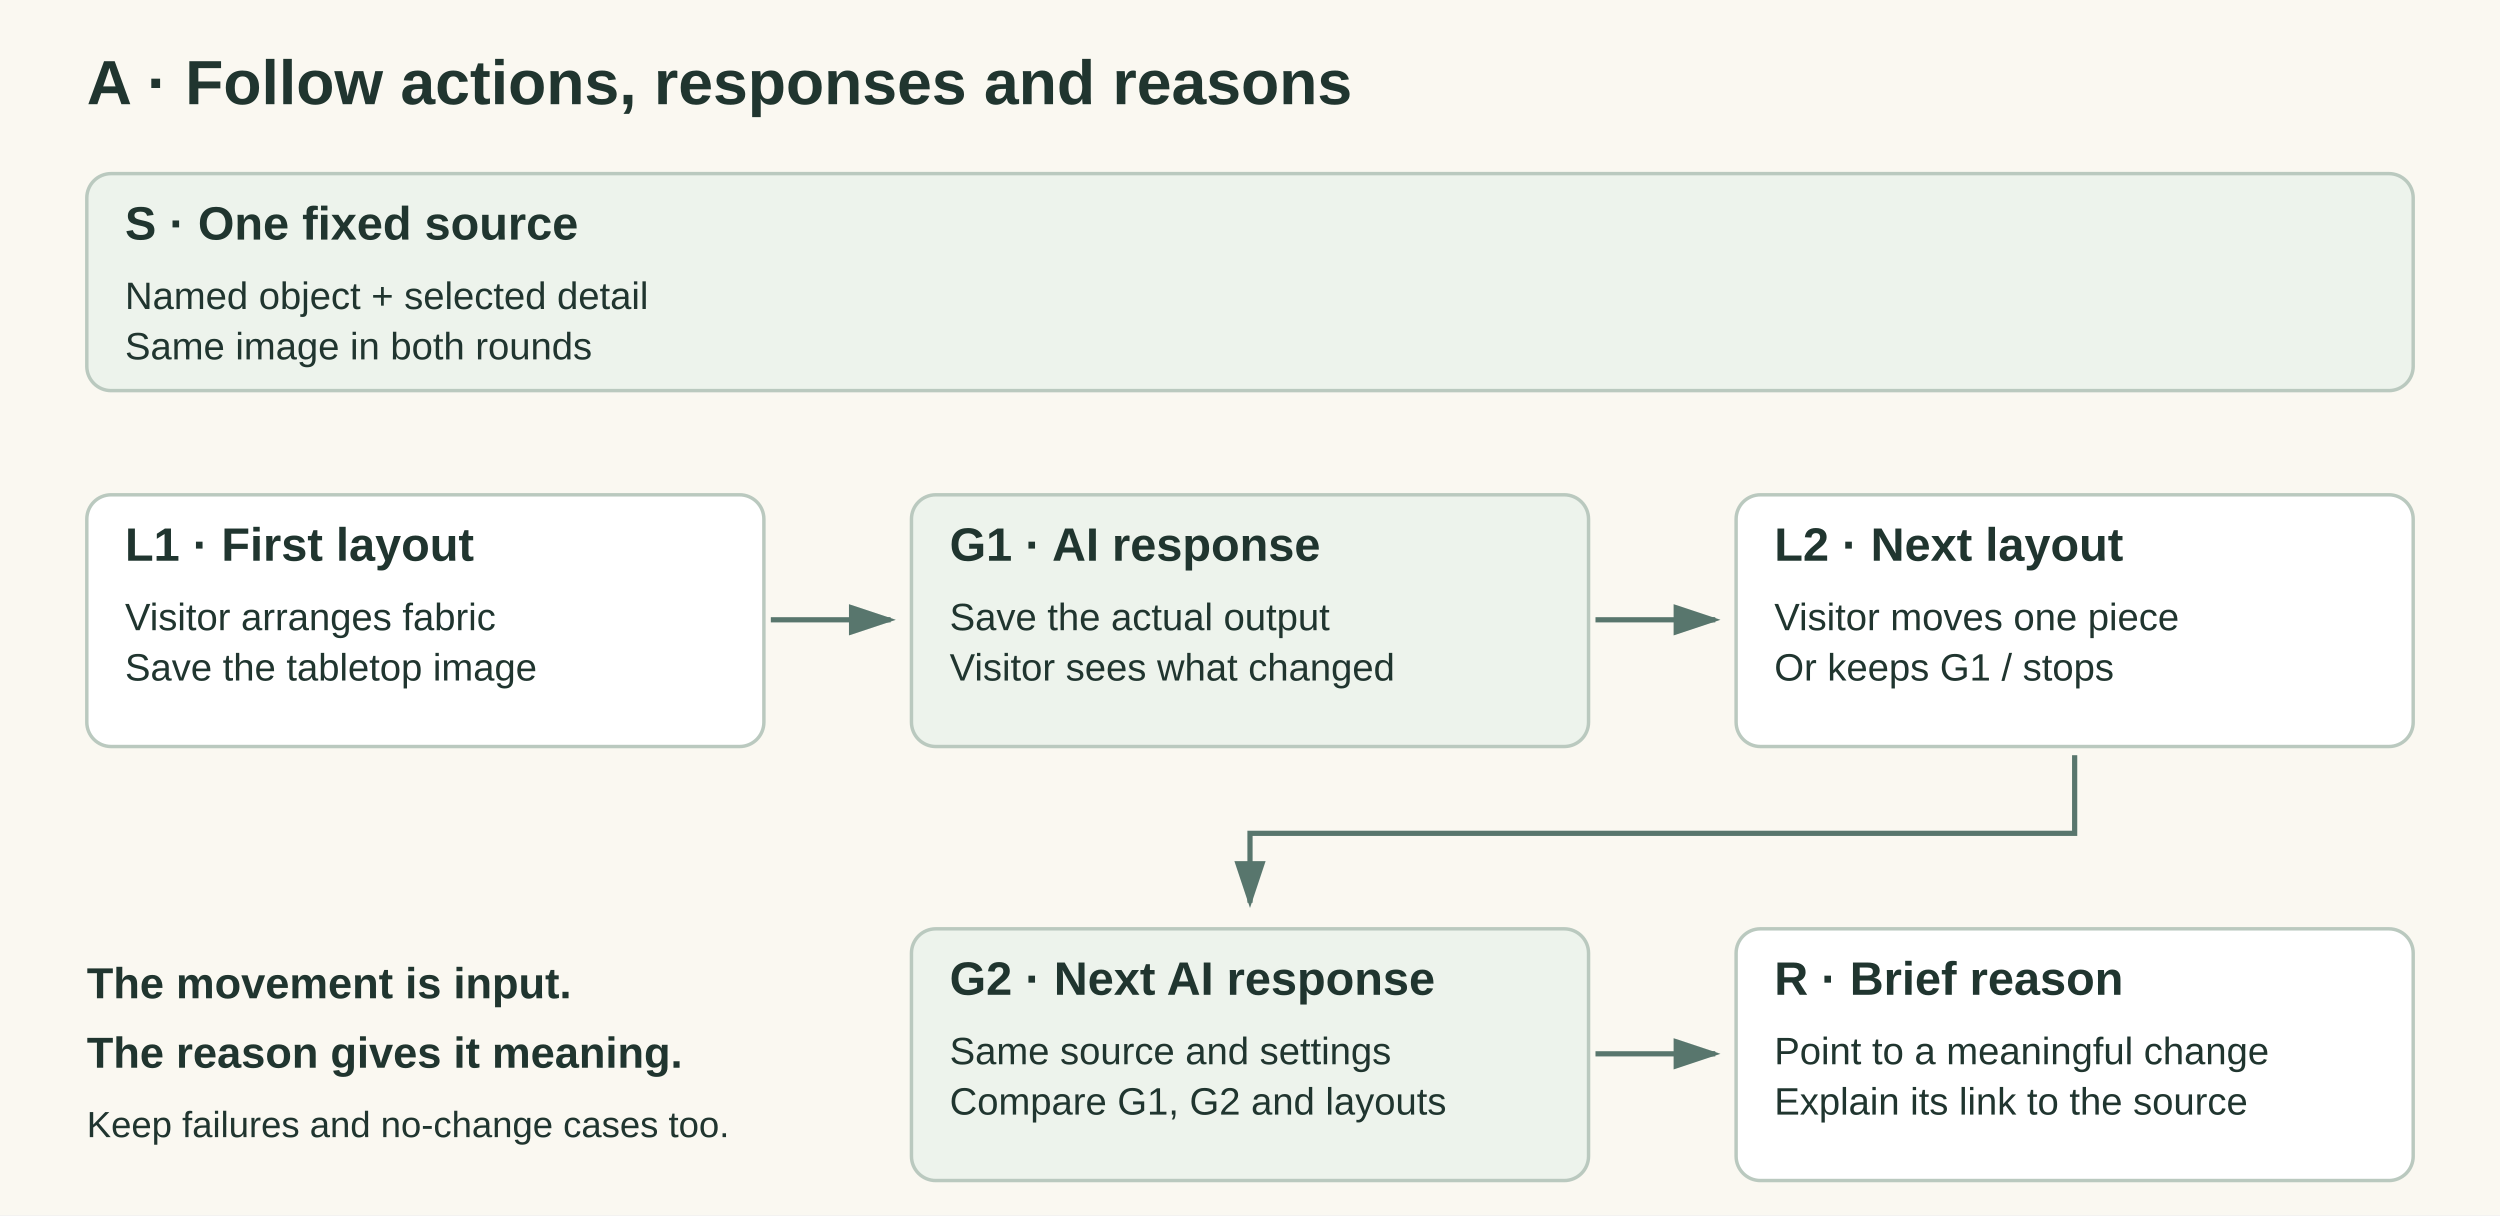
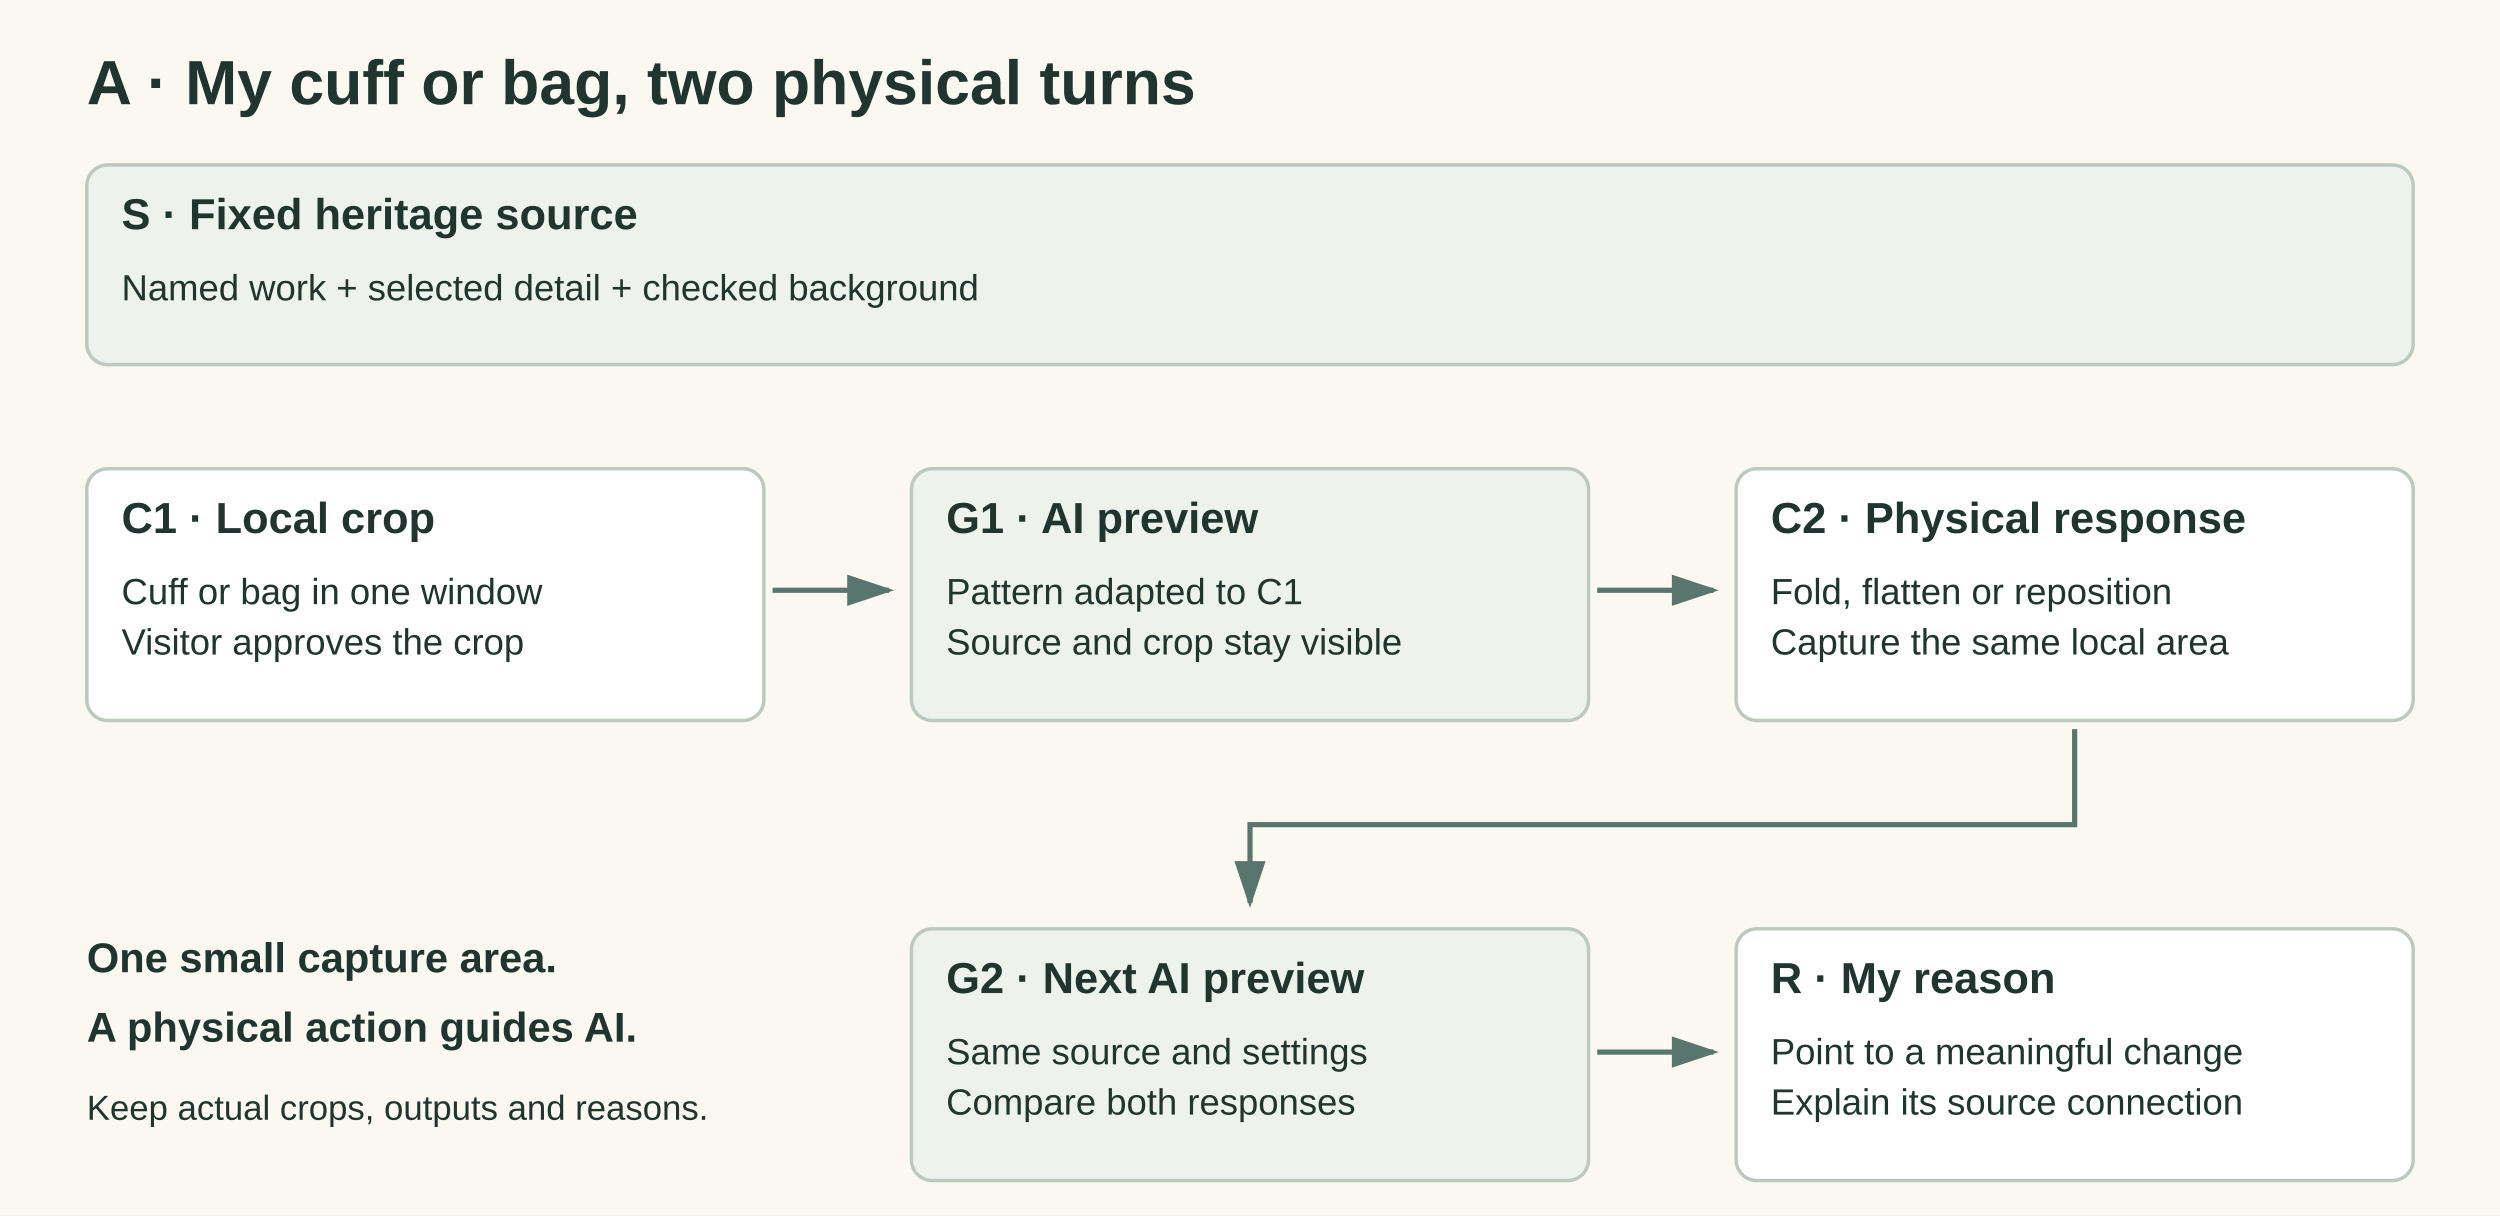
<svg xmlns="http://www.w3.org/2000/svg" width="1440" height="700" viewBox="0 0 1440 700" role="img" aria-labelledby="title">
  <defs>
    <marker id="arrow" markerWidth="10" markerHeight="10" refX="8" refY="3" orient="auto">
-       <path d="M0,0 L0,6 L9,3 z" fill="#58766d" />
+       <path d="M0 0 L0 6 L9 3 Z" fill="#58766d" />
    </marker>
  </defs>
  <rect width="100%" height="100%" fill="#faf8f1" />
-   <g font-family="Arial, sans-serif" fill="#20352f">
-     <text x="50" y="60" font-size="36" font-weight="bold" fill="#20352f">A · Follow actions, responses and reasons</text>
-     <rect x="50" y="100" width="1340" height="125" rx="14" fill="#edf3ec" stroke="#bac9bf" stroke-width="2" />
-     <text x="72" y="138" font-size="27" font-weight="bold" fill="#20352f">S · One fixed source</text>
-     <text x="72" y="178" font-size="22" font-weight="normal" fill="#20352f">Named object + selected detail</text>
-     <text x="72" y="207" font-size="22" font-weight="normal" fill="#20352f">Same image in both rounds</text>
-     <rect x="50" y="285" width="390" height="145" rx="14" fill="#fff" stroke="#bac9bf" stroke-width="2" />
-     <text x="72" y="323" font-size="27" font-weight="bold" fill="#20352f">L1 · First layout</text>
-     <text x="72" y="363" font-size="22" font-weight="normal" fill="#20352f">Visitor arranges fabric</text>
-     <text x="72" y="392" font-size="22" font-weight="normal" fill="#20352f">Save the tabletop image</text>
-     <rect x="525" y="285" width="390" height="145" rx="14" fill="#edf3ec" stroke="#bac9bf" stroke-width="2" />
-     <text x="547" y="323" font-size="27" font-weight="bold" fill="#20352f">G1 · AI response</text>
-     <text x="547" y="363" font-size="22" font-weight="normal" fill="#20352f">Save the actual output</text>
-     <text x="547" y="392" font-size="22" font-weight="normal" fill="#20352f">Visitor sees what changed</text>
-     <rect x="1000" y="285" width="390" height="145" rx="14" fill="#fff" stroke="#bac9bf" stroke-width="2" />
-     <text x="1022" y="323" font-size="27" font-weight="bold" fill="#20352f">L2 · Next layout</text>
-     <text x="1022" y="363" font-size="22" font-weight="normal" fill="#20352f">Visitor moves one piece</text>
-     <text x="1022" y="392" font-size="22" font-weight="normal" fill="#20352f">Or keeps G1 / stops</text>
-     <path d="M444,357 L513,357" fill="none" stroke="#58766d" stroke-width="3" marker-end="url(#arrow)" />
-     <path d="M919,357 L988,357" fill="none" stroke="#58766d" stroke-width="3" marker-end="url(#arrow)" />
-     <path d="M1195,435 L1195,480 L720,480 L720,520" fill="none" stroke="#58766d" stroke-width="3" marker-end="url(#arrow)" />
-     <rect x="525" y="535" width="390" height="145" rx="14" fill="#edf3ec" stroke="#bac9bf" stroke-width="2" />
-     <text x="547" y="573" font-size="27" font-weight="bold" fill="#20352f">G2 · Next AI response</text>
-     <text x="547" y="613" font-size="22" font-weight="normal" fill="#20352f">Same source and settings</text>
-     <text x="547" y="642" font-size="22" font-weight="normal" fill="#20352f">Compare G1, G2 and layouts</text>
-     <rect x="1000" y="535" width="390" height="145" rx="14" fill="#fff" stroke="#bac9bf" stroke-width="2" />
-     <text x="1022" y="573" font-size="27" font-weight="bold" fill="#20352f">R · Brief reason</text>
-     <text x="1022" y="613" font-size="22" font-weight="normal" fill="#20352f">Point to a meaningful change</text>
-     <text x="1022" y="642" font-size="22" font-weight="normal" fill="#20352f">Explain its link to the source</text>
-     <path d="M919,607 L988,607" fill="none" stroke="#58766d" stroke-width="3" marker-end="url(#arrow)" />
-     <text x="50" y="575" font-size="25" font-weight="bold" fill="#20352f">The movement is input.</text>
-     <text x="50" y="615" font-size="25" font-weight="bold" fill="#20352f">The reason gives it meaning.</text>
-     <text x="50" y="655" font-size="21" font-weight="normal" fill="#20352f">Keep failures and no-change cases too.</text>
+   <g font-family="Arial,sans-serif" fill="#20352f">
+     <text x="50" y="60" font-size="36" font-weight="700">A · My cuff or bag, two physical turns</text>
+     <rect x="50" y="95" width="1340" height="115" rx="12" fill="#edf3ec" stroke="#bbc9bf" stroke-width="2" />
+     <text x="70" y="132" font-size="25" font-weight="700">S · Fixed heritage source</text>
+     <text x="70" y="173" font-size="21" font-weight="400">Named work + selected detail + checked background</text>
+     <rect x="50" y="270" width="390" height="145" rx="12" fill="#fff" stroke="#bbc9bf" stroke-width="2" />
+     <text x="70" y="307" font-size="25" font-weight="700">C1 · Local crop</text>
+     <text x="70" y="348" font-size="21" font-weight="400">Cuff or bag in one window</text>
+     <text x="70" y="377" font-size="21" font-weight="400">Visitor approves the crop</text>
+     <rect x="525" y="270" width="390" height="145" rx="12" fill="#edf3ec" stroke="#bbc9bf" stroke-width="2" />
+     <text x="545" y="307" font-size="25" font-weight="700">G1 · AI preview</text>
+     <text x="545" y="348" font-size="21" font-weight="400">Pattern adapted to C1</text>
+     <text x="545" y="377" font-size="21" font-weight="400">Source and crop stay visible</text>
+     <rect x="1000" y="270" width="390" height="145" rx="12" fill="#fff" stroke="#bbc9bf" stroke-width="2" />
+     <text x="1020" y="307" font-size="25" font-weight="700">C2 · Physical response</text>
+     <text x="1020" y="348" font-size="21" font-weight="400">Fold, flatten or reposition</text>
+     <text x="1020" y="377" font-size="21" font-weight="400">Capture the same local area</text>
+     <path d="M445,340 L512,340" fill="none" stroke="#58766d" stroke-width="3" marker-end="url(#arrow)" />
+     <path d="M920,340 L987,340" fill="none" stroke="#58766d" stroke-width="3" marker-end="url(#arrow)" />
+     <path d="M1195 420 L1195 475 L720 475 L720 520" fill="none" stroke="#58766d" stroke-width="3" marker-end="url(#arrow)" />
+     <rect x="525" y="535" width="390" height="145" rx="12" fill="#edf3ec" stroke="#bbc9bf" stroke-width="2" />
+     <text x="545" y="572" font-size="25" font-weight="700">G2 · Next AI preview</text>
+     <text x="545" y="613" font-size="21" font-weight="400">Same source and settings</text>
+     <text x="545" y="642" font-size="21" font-weight="400">Compare both responses</text>
+     <rect x="1000" y="535" width="390" height="145" rx="12" fill="#fff" stroke="#bbc9bf" stroke-width="2" />
+     <text x="1020" y="572" font-size="25" font-weight="700">R · My reason</text>
+     <text x="1020" y="613" font-size="21" font-weight="400">Point to a meaningful change</text>
+     <text x="1020" y="642" font-size="21" font-weight="400">Explain its source connection</text>
+     <path d="M920,606 L987,606" fill="none" stroke="#58766d" stroke-width="3" marker-end="url(#arrow)" />
+     <text x="50" y="560" font-size="24" font-weight="700">One small capture area.</text>
+     <text x="50" y="600" font-size="24" font-weight="700">A physical action guides AI.</text>
+     <text x="50" y="645" font-size="20" font-weight="400">Keep actual crops, outputs and reasons.</text>
  </g>
</svg>
